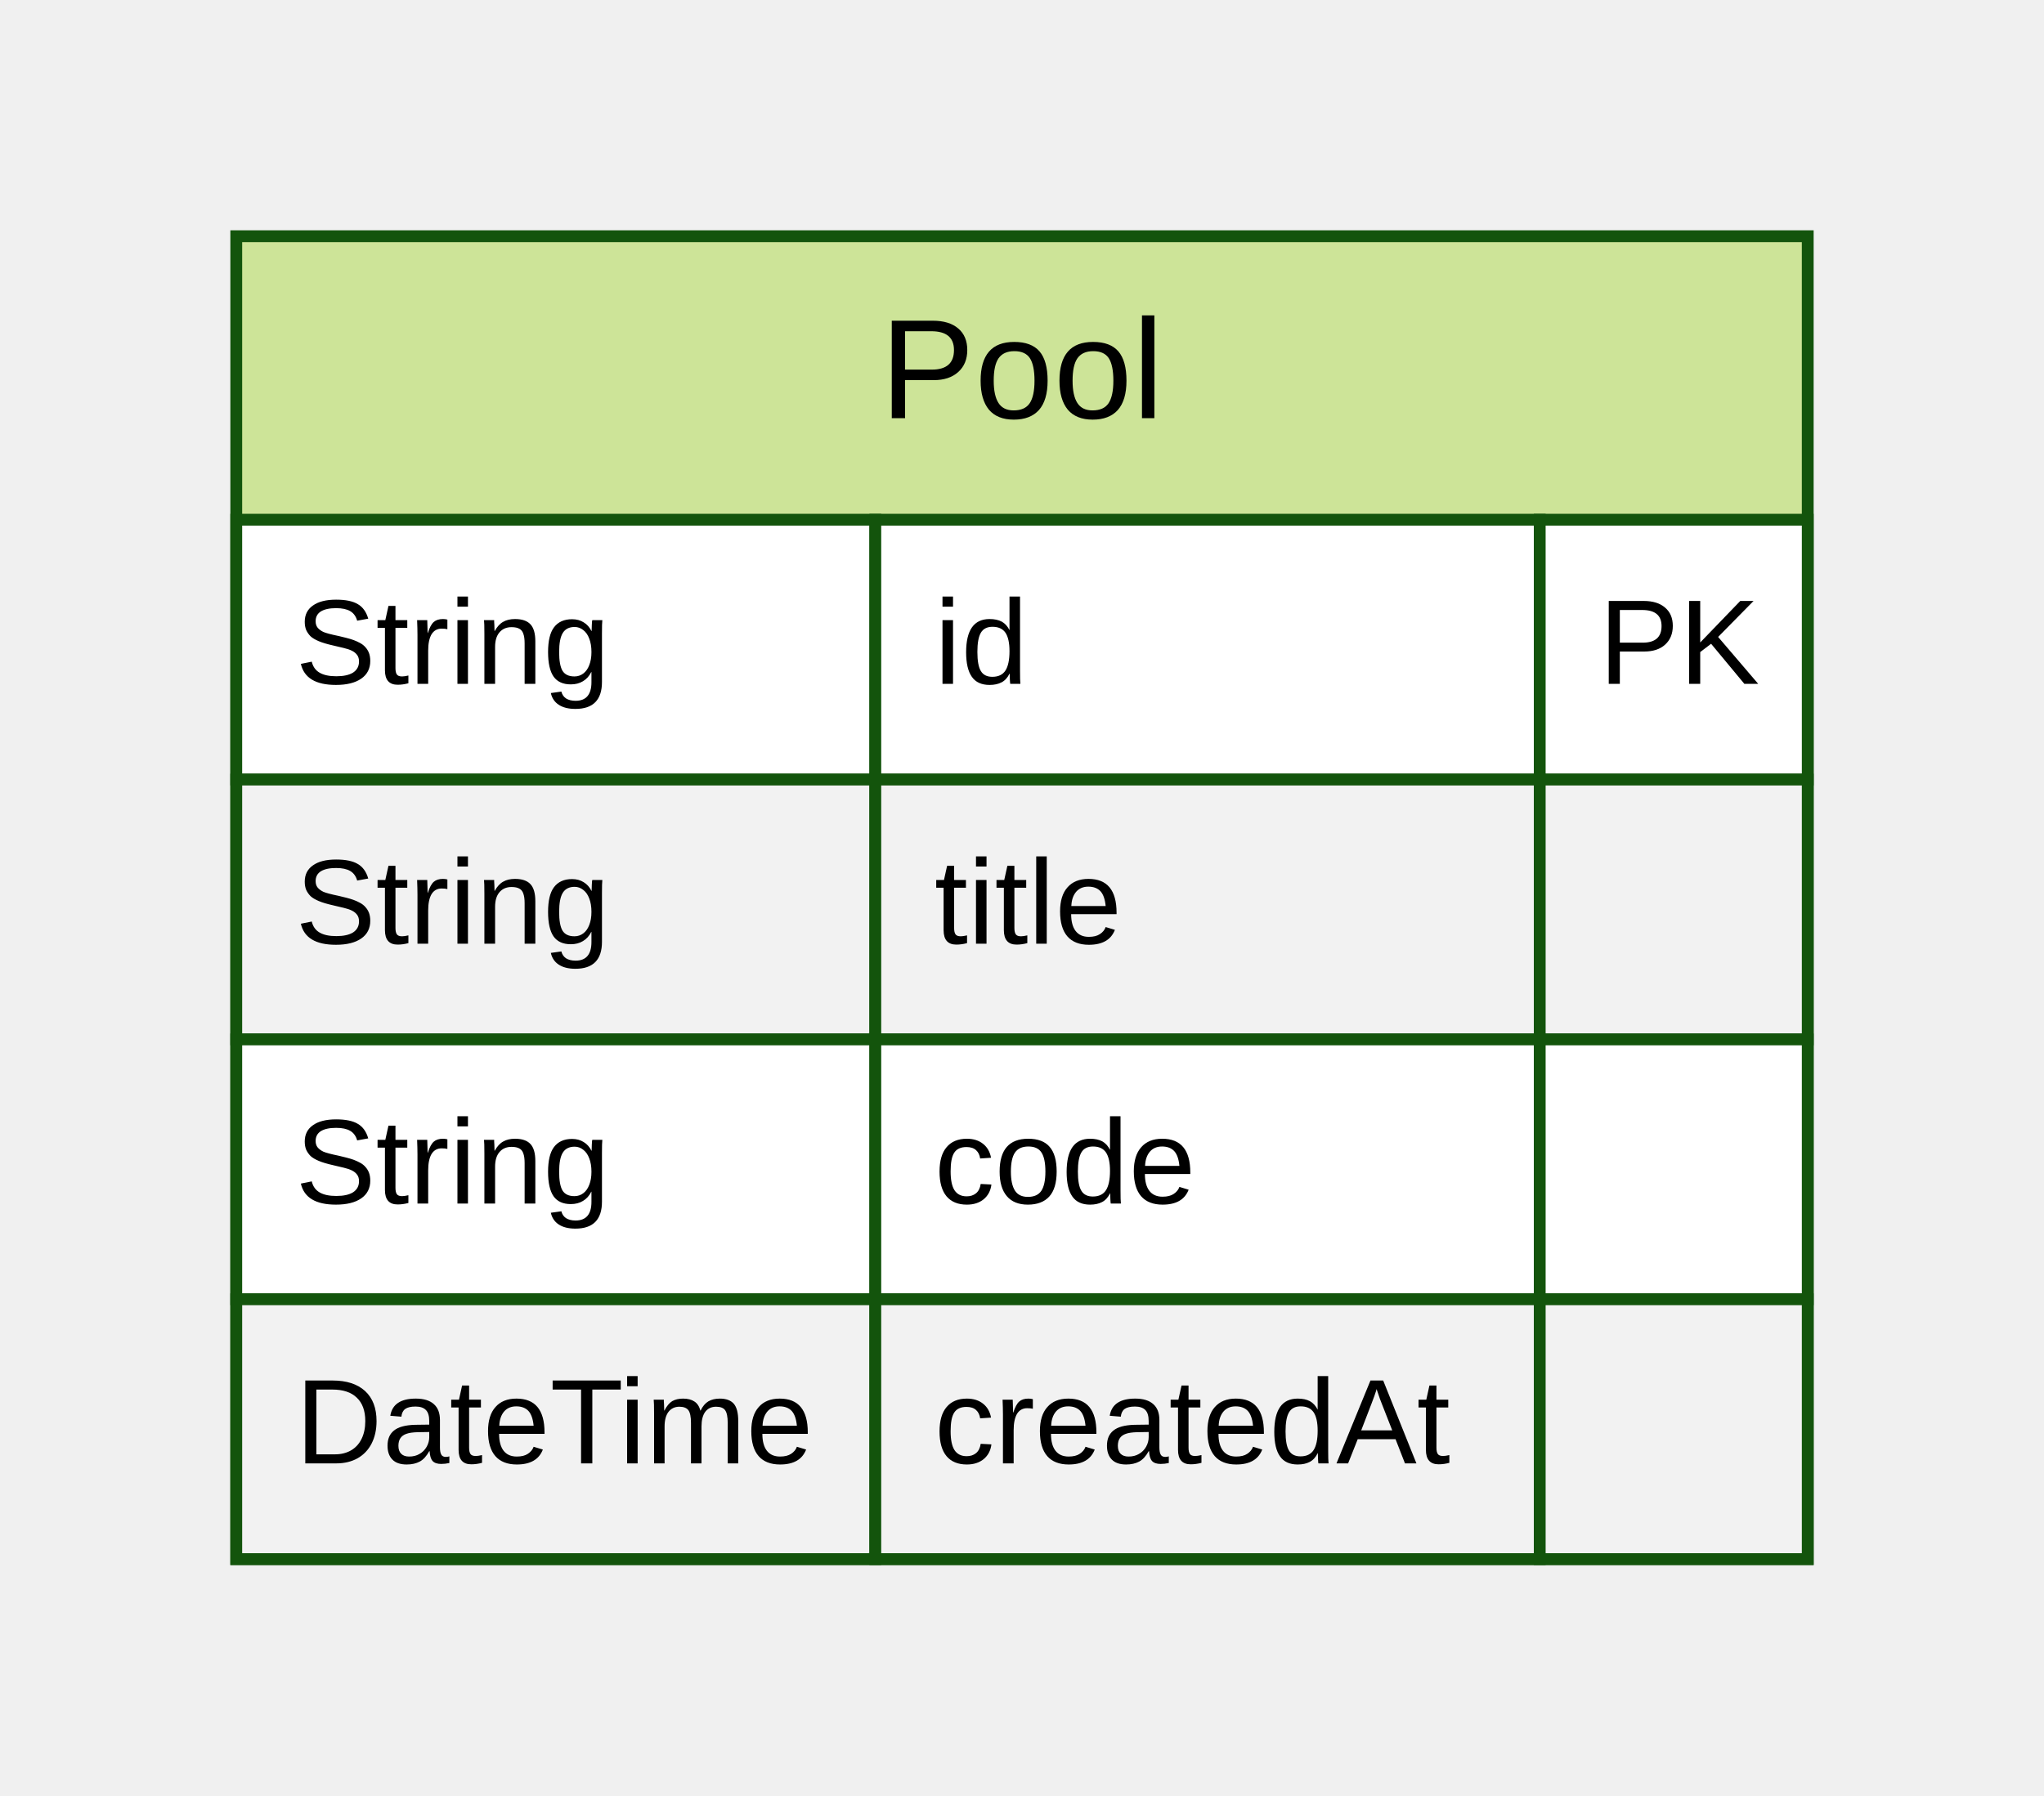
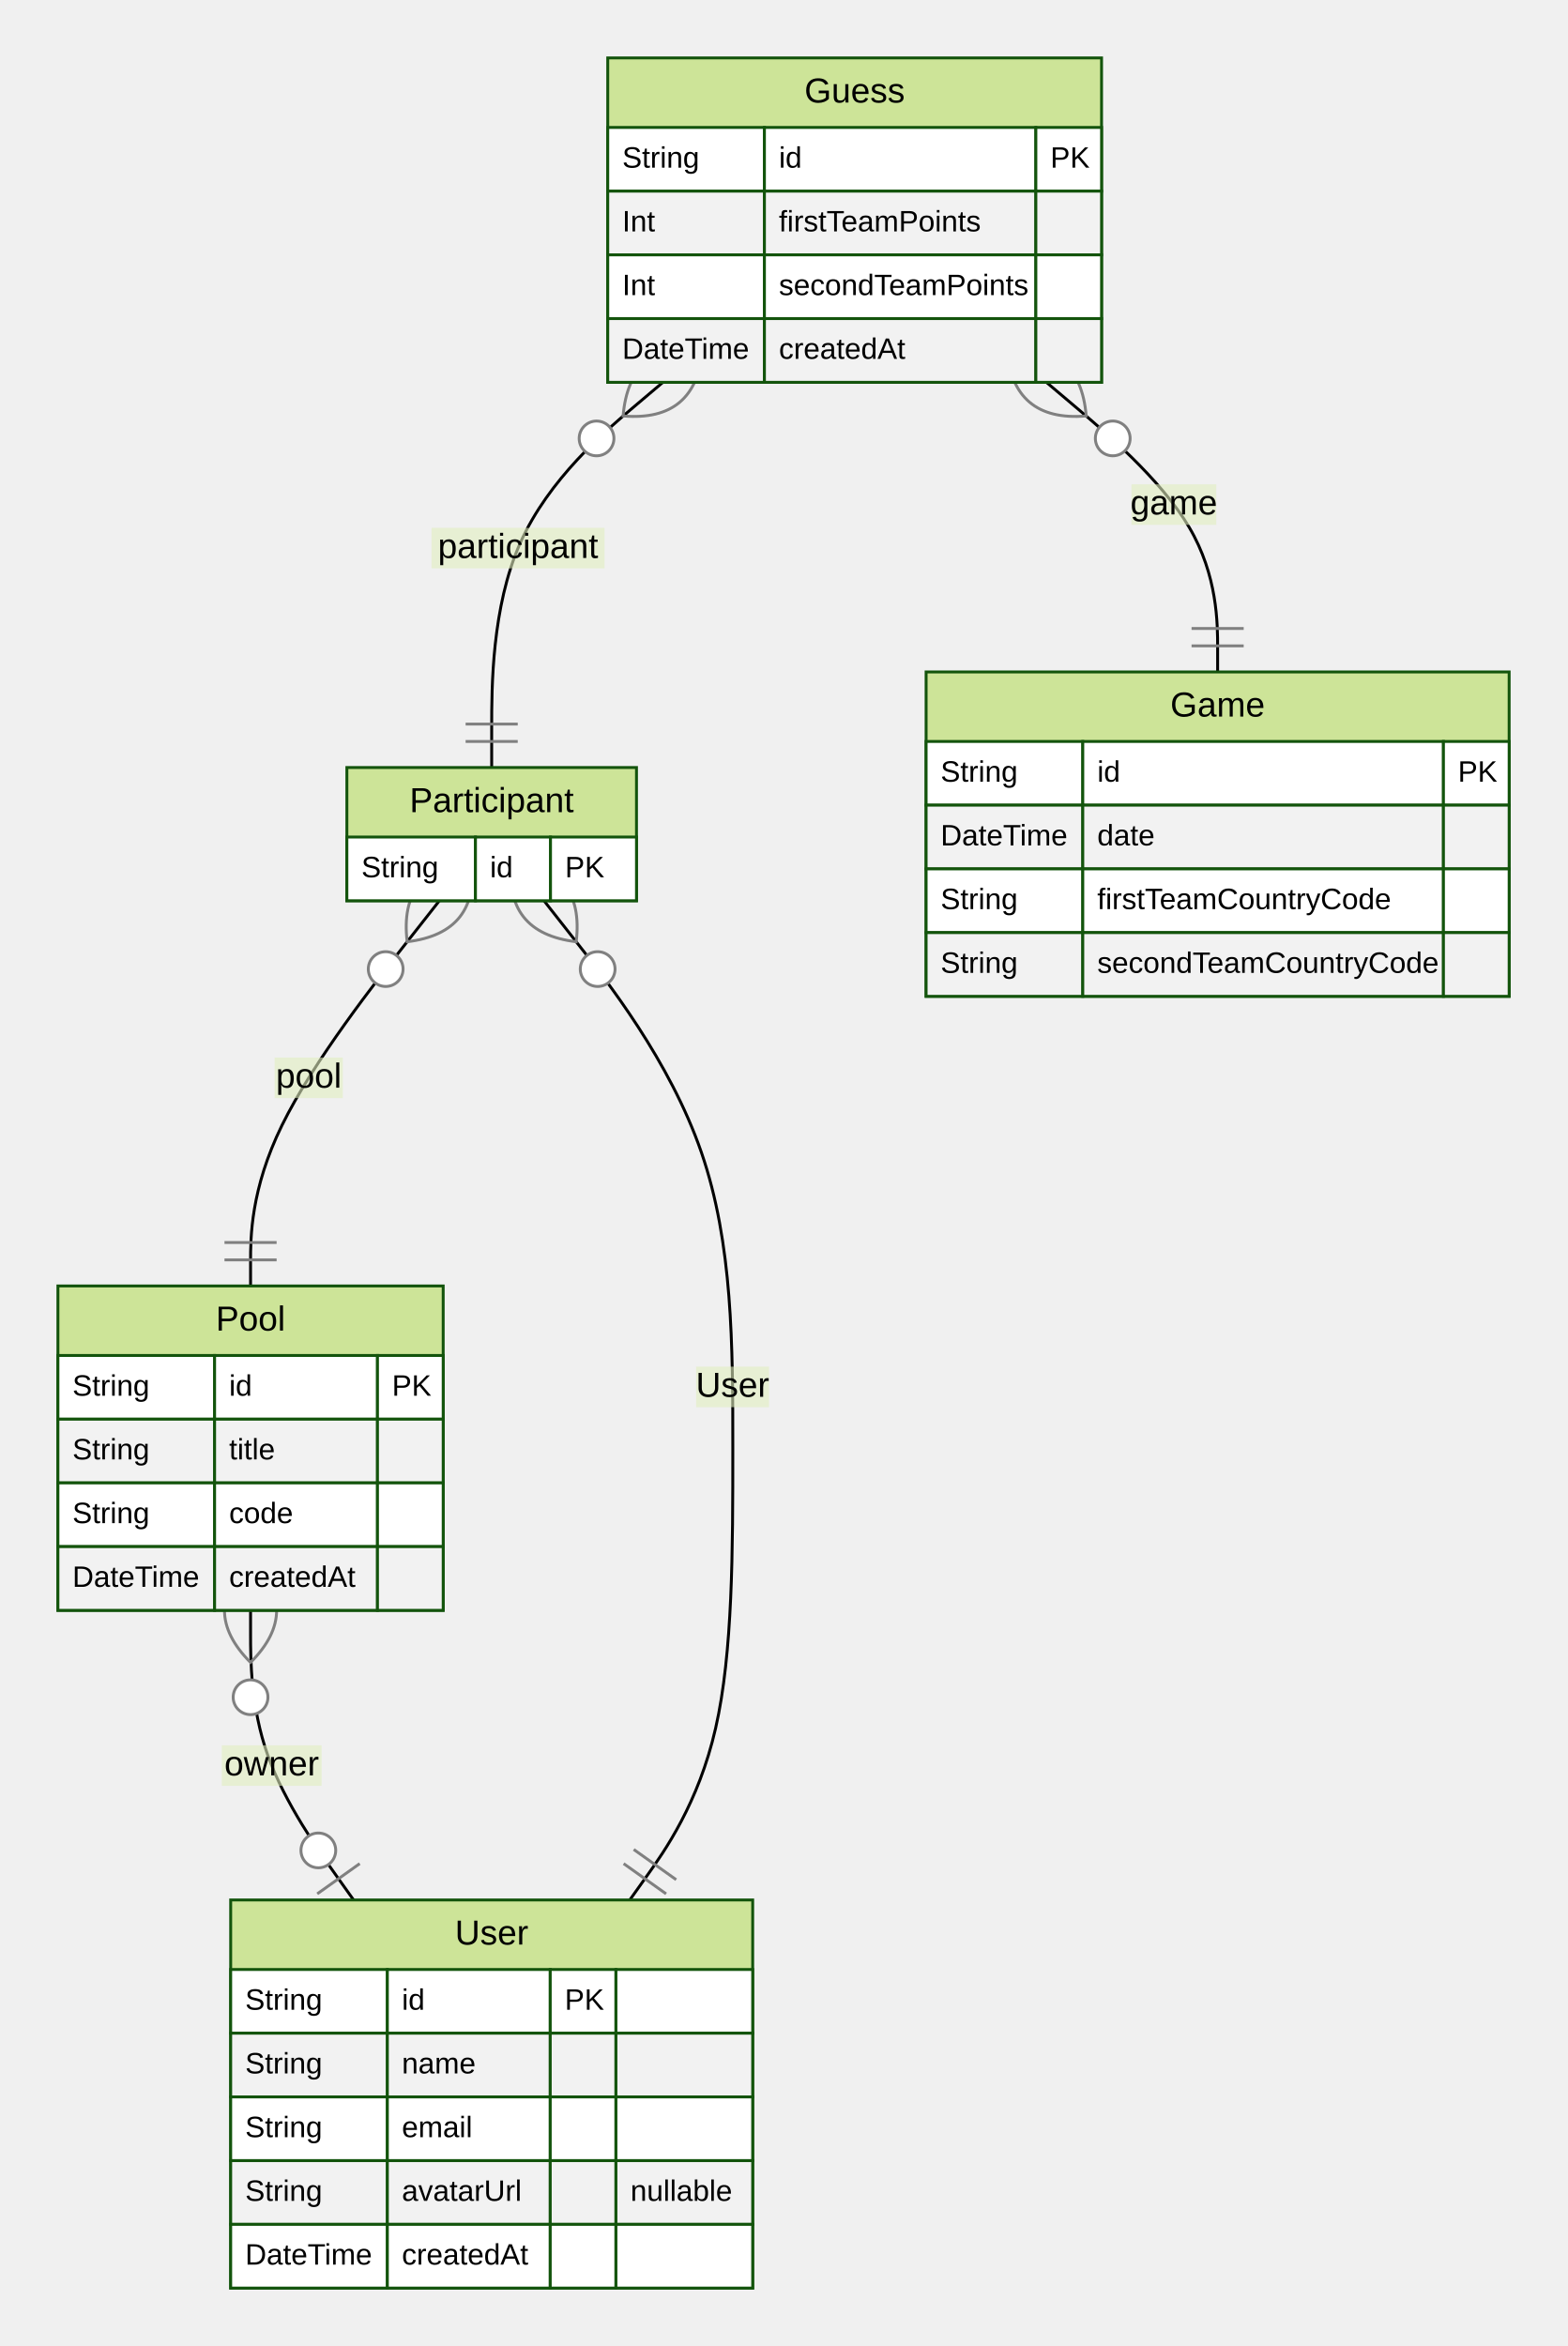
- <svg xmlns="http://www.w3.org/2000/svg" aria-labelledby="chart-title-mermaid-0 chart-desc-mermaid-0" role="img" viewBox="0 0 173.026 152" style="max-width: 173.026px; background-color: white;" width="100%" id="mermaid-0">
+ <svg xmlns="http://www.w3.org/2000/svg" aria-labelledby="chart-title-mermaid-0 chart-desc-mermaid-0" role="img" viewBox="0 0 541.082 810" style="max-width: 541.082px; background-color: white;" width="100%" id="mermaid-0">
  <style>#mermaid-0 {font-family:"trebuchet ms",verdana,arial,sans-serif;font-size:16px;fill:#000000;}#mermaid-0 .error-icon{fill:#552222;}#mermaid-0 .error-text{fill:#552222;stroke:#552222;}#mermaid-0 .edge-thickness-normal{stroke-width:2px;}#mermaid-0 .edge-thickness-thick{stroke-width:3.5px;}#mermaid-0 .edge-pattern-solid{stroke-dasharray:0;}#mermaid-0 .edge-pattern-dashed{stroke-dasharray:3;}#mermaid-0 .edge-pattern-dotted{stroke-dasharray:2;}#mermaid-0 .marker{fill:#000000;stroke:#000000;}#mermaid-0 .marker.cross{stroke:#000000;}#mermaid-0 svg{font-family:"trebuchet ms",verdana,arial,sans-serif;font-size:16px;}#mermaid-0 .entityBox{fill:#cde498;stroke:#13540c;}#mermaid-0 .attributeBoxOdd{fill:#ffffff;stroke:#13540c;}#mermaid-0 .attributeBoxEven{fill:#f2f2f2;stroke:#13540c;}#mermaid-0 .relationshipLabelBox{fill:hsl(78.158, 58.462%, 84.51%);opacity:0.7;background-color:hsl(78.158, 58.462%, 84.51%);}#mermaid-0 .relationshipLabelBox rect{opacity:0.5;}#mermaid-0 .relationshipLine{stroke:#000000;}#mermaid-0 :root{--mermaid-font-family:"trebuchet ms",verdana,arial,sans-serif;}</style>
  <g />
  <defs>
    <marker orient="auto" markerHeight="18" markerWidth="18" refY="9" refX="0" id="ONLY_ONE_START">
      <path d="M9,0 L9,18 M15,0 L15,18" fill="none" stroke="gray" />
    </marker>
  </defs>
  <defs>
    <marker orient="auto" markerHeight="18" markerWidth="18" refY="9" refX="18" id="ONLY_ONE_END">
      <path d="M3,0 L3,18 M9,0 L9,18" fill="none" stroke="gray" />
    </marker>
  </defs>
  <defs>
    <marker orient="auto" markerHeight="18" markerWidth="30" refY="9" refX="0" id="ZERO_OR_ONE_START">
      <circle r="6" cy="9" cx="21" fill="white" stroke="gray" />
      <path d="M9,0 L9,18" fill="none" stroke="gray" />
    </marker>
  </defs>
  <defs>
    <marker orient="auto" markerHeight="18" markerWidth="30" refY="9" refX="30" id="ZERO_OR_ONE_END">
      <circle r="6" cy="9" cx="9" fill="white" stroke="gray" />
      <path d="M21,0 L21,18" fill="none" stroke="gray" />
    </marker>
  </defs>
  <defs>
    <marker orient="auto" markerHeight="36" markerWidth="45" refY="18" refX="18" id="ONE_OR_MORE_START">
      <path d="M0,18 Q 18,0 36,18 Q 18,36 0,18 M42,9 L42,27" fill="none" stroke="gray" />
    </marker>
  </defs>
  <defs>
    <marker orient="auto" markerHeight="36" markerWidth="45" refY="18" refX="27" id="ONE_OR_MORE_END">
      <path d="M3,9 L3,27 M9,18 Q27,0 45,18 Q27,36 9,18" fill="none" stroke="gray" />
    </marker>
  </defs>
  <defs>
    <marker orient="auto" markerHeight="36" markerWidth="57" refY="18" refX="18" id="ZERO_OR_MORE_START">
      <circle r="6" cy="18" cx="48" fill="white" stroke="gray" />
      <path d="M0,18 Q18,0 36,18 Q18,36 0,18" fill="none" stroke="gray" />
    </marker>
  </defs>
  <defs>
    <marker orient="auto" markerHeight="36" markerWidth="57" refY="18" refX="39" id="ZERO_OR_MORE_END">
      <circle r="6" cy="18" cx="9" fill="white" stroke="gray" />
      <path d="M21,18 Q39,0 57,18 Q39,36 21,18" fill="none" stroke="gray" />
    </marker>
  </defs>
-   <g transform="translate(20,20 )" id="Pool">
+   <path marker-start="url(#ZERO_OR_MORE_START)" marker-end="url(#ZERO_OR_ONE_END)" fill="none" stroke="gray" d="M86.513,556L86.513,564.333C86.513,572.667,86.513,589.333,92.443,606C98.373,622.667,110.233,639.333,116.163,647.667L122.093,656" class="er relationshipLine" />
+   <path marker-start="url(#ZERO_OR_MORE_START)" marker-end="url(#ONLY_ONE_END)" fill="none" stroke="gray" d="M187.835,311L198.7,324.833C209.565,338.667,231.296,366.333,242.161,397.833C253.026,429.333,253.026,464.667,253.026,500C253.026,535.333,253.026,570.667,247.096,596.667C241.167,622.667,229.307,639.333,223.377,647.667L217.447,656" class="er relationshipLine" />
+   <path marker-start="url(#ZERO_OR_MORE_START)" marker-end="url(#ONLY_ONE_END)" fill="none" stroke="gray" d="M151.705,311L140.839,324.833C129.974,338.667,108.244,366.333,97.378,388.5C86.513,410.667,86.513,427.333,86.513,435.667L86.513,444" class="er relationshipLine" />
+   <path marker-start="url(#ZERO_OR_MORE_START)" marker-end="url(#ONLY_ONE_END)" fill="none" stroke="gray" d="M228.887,132L219.034,140.333C209.181,148.667,189.476,165.333,179.623,187.5C169.77,209.667,169.77,237.333,169.77,251.167L169.77,265" class="er relationshipLine" />
+   <path marker-start="url(#ZERO_OR_MORE_START)" marker-end="url(#ONLY_ONE_END)" fill="none" stroke="gray" d="M361.309,132L371.162,140.333C381.015,148.667,400.72,165.333,410.573,182C420.426,198.667,420.426,215.333,420.426,223.667L420.426,232" class="er relationshipLine" />
+   <g transform="translate(20,444 )" id="Pool">
    <rect height="112" width="133.026" y="0" x="0" stroke="gray" fill-opacity="100%" fill="honeydew" class="er entityBox" />
    <text transform="translate(66.51321,12)" style="font-family: &quot;trebuchet ms&quot;, verdana, arial, sans-serif;; font-size: 12px" text-anchor="middle" dominant-baseline="middle" y="0" x="0" id="entity-Pool" class="er entityLabel">Pool</text>
    <rect height="22" width="54.096" y="24" x="0" stroke="gray" fill-opacity="100%" fill="honeydew" class="er attributeBoxOdd" />
    <text transform="translate(5,35)" style="font-family: &quot;trebuchet ms&quot;, verdana, arial, sans-serif;; font-size: 10.2px" text-anchor="left" dominant-baseline="middle" y="0" x="0" id="entity-Pool-attr-1-type" class="er entityLabel">String</text>
    <rect height="22" width="56.243" y="24" x="54.096" stroke="gray" fill-opacity="100%" fill="honeydew" class="er attributeBoxOdd" />
    <text transform="translate(59.09555,35)" style="font-family: &quot;trebuchet ms&quot;, verdana, arial, sans-serif;; font-size: 10.2px" text-anchor="left" dominant-baseline="middle" y="0" x="0" id="entity-Pool-attr-1-name" class="er entityLabel">id</text>
    <rect height="22" width="22.688" y="24" x="110.339" stroke="gray" fill-opacity="100%" fill="honeydew" class="er attributeBoxOdd" />
    <text transform="translate(115.3387,35)" style="font-family: &quot;trebuchet ms&quot;, verdana, arial, sans-serif;; font-size: 10.2px" text-anchor="left" dominant-baseline="middle" y="0" x="0" id="entity-Pool-attr-1-key" class="er entityLabel">PK</text>
    <rect height="22" width="54.096" y="46" x="0" stroke="gray" fill-opacity="100%" fill="honeydew" class="er attributeBoxEven" />
    <text transform="translate(5,57)" style="font-family: &quot;trebuchet ms&quot;, verdana, arial, sans-serif;; font-size: 10.2px" text-anchor="left" dominant-baseline="middle" y="0" x="0" id="entity-Pool-attr-2-type" class="er entityLabel">String</text>
    <rect height="22" width="56.243" y="46" x="54.096" stroke="gray" fill-opacity="100%" fill="honeydew" class="er attributeBoxEven" />
    <text transform="translate(59.09555,57)" style="font-family: &quot;trebuchet ms&quot;, verdana, arial, sans-serif;; font-size: 10.2px" text-anchor="left" dominant-baseline="middle" y="0" x="0" id="entity-Pool-attr-2-name" class="er entityLabel">title</text>
    <rect height="22" width="22.688" y="46" x="110.339" stroke="gray" fill-opacity="100%" fill="honeydew" class="er attributeBoxEven" />
    <text transform="translate(115.3387,57)" style="font-family: &quot;trebuchet ms&quot;, verdana, arial, sans-serif;; font-size: 10.2px" text-anchor="left" dominant-baseline="middle" y="0" x="0" id="entity-Pool-attr-2-key" class="er entityLabel" />
    <rect height="22" width="54.096" y="68" x="0" stroke="gray" fill-opacity="100%" fill="honeydew" class="er attributeBoxOdd" />
    <text transform="translate(5,79)" style="font-family: &quot;trebuchet ms&quot;, verdana, arial, sans-serif;; font-size: 10.2px" text-anchor="left" dominant-baseline="middle" y="0" x="0" id="entity-Pool-attr-3-type" class="er entityLabel">String</text>
    <rect height="22" width="56.243" y="68" x="54.096" stroke="gray" fill-opacity="100%" fill="honeydew" class="er attributeBoxOdd" />
    <text transform="translate(59.09555,79)" style="font-family: &quot;trebuchet ms&quot;, verdana, arial, sans-serif;; font-size: 10.2px" text-anchor="left" dominant-baseline="middle" y="0" x="0" id="entity-Pool-attr-3-name" class="er entityLabel">code</text>
    <rect height="22" width="22.688" y="68" x="110.339" stroke="gray" fill-opacity="100%" fill="honeydew" class="er attributeBoxOdd" />
    <text transform="translate(115.3387,79)" style="font-family: &quot;trebuchet ms&quot;, verdana, arial, sans-serif;; font-size: 10.2px" text-anchor="left" dominant-baseline="middle" y="0" x="0" id="entity-Pool-attr-3-key" class="er entityLabel" />
    <rect height="22" width="54.096" y="90" x="0" stroke="gray" fill-opacity="100%" fill="honeydew" class="er attributeBoxEven" />
    <text transform="translate(5,101)" style="font-family: &quot;trebuchet ms&quot;, verdana, arial, sans-serif;; font-size: 10.2px" text-anchor="left" dominant-baseline="middle" y="0" x="0" id="entity-Pool-attr-4-type" class="er entityLabel">DateTime</text>
    <rect height="22" width="56.243" y="90" x="54.096" stroke="gray" fill-opacity="100%" fill="honeydew" class="er attributeBoxEven" />
    <text transform="translate(59.09555,101)" style="font-family: &quot;trebuchet ms&quot;, verdana, arial, sans-serif;; font-size: 10.2px" text-anchor="left" dominant-baseline="middle" y="0" x="0" id="entity-Pool-attr-4-name" class="er entityLabel">createdAt</text>
    <rect height="22" width="22.688" y="90" x="110.339" stroke="gray" fill-opacity="100%" fill="honeydew" class="er attributeBoxEven" />
    <text transform="translate(115.3387,101)" style="font-family: &quot;trebuchet ms&quot;, verdana, arial, sans-serif;; font-size: 10.2px" text-anchor="left" dominant-baseline="middle" y="0" x="0" id="entity-Pool-attr-4-key" class="er entityLabel" />
  </g>
+   <g transform="translate(79.65034,656 )" id="User">
+     <rect height="134" width="180.239" y="0" x="0" stroke="gray" fill-opacity="100%" fill="honeydew" class="er entityBox" />
+     <text transform="translate(90.11948,12)" style="font-family: &quot;trebuchet ms&quot;, verdana, arial, sans-serif;; font-size: 12px" text-anchor="middle" dominant-baseline="middle" y="0" x="0" id="entity-User" class="er entityLabel">User</text>
+     <rect height="22" width="54.096" y="24" x="0" stroke="gray" fill-opacity="100%" fill="honeydew" class="er attributeBoxOdd" />
+     <text transform="translate(5,35)" style="font-family: &quot;trebuchet ms&quot;, verdana, arial, sans-serif;; font-size: 10.2px" text-anchor="left" dominant-baseline="middle" y="0" x="0" id="entity-User-attr-1-type" class="er entityLabel">String</text>
+     <rect height="22" width="56.243" y="24" x="54.096" stroke="gray" fill-opacity="100%" fill="honeydew" class="er attributeBoxOdd" />
+     <text transform="translate(59.09555,35)" style="font-family: &quot;trebuchet ms&quot;, verdana, arial, sans-serif;; font-size: 10.2px" text-anchor="left" dominant-baseline="middle" y="0" x="0" id="entity-User-attr-1-name" class="er entityLabel">id</text>
+     <rect height="22" width="22.688" y="24" x="110.339" stroke="gray" fill-opacity="100%" fill="honeydew" class="er attributeBoxOdd" />
+     <text transform="translate(115.3387,35)" style="font-family: &quot;trebuchet ms&quot;, verdana, arial, sans-serif;; font-size: 10.2px" text-anchor="left" dominant-baseline="middle" y="0" x="0" id="entity-User-attr-1-key" class="er entityLabel">PK</text>
+     <rect height="22" width="47.213" y="24" x="133.026" stroke="gray" fill-opacity="100%" fill="honeydew" class="er attributeBoxOdd" />
+     <text transform="translate(138.0264,35)" style="font-family: &quot;trebuchet ms&quot;, verdana, arial, sans-serif;; font-size: 10.2px" text-anchor="left" dominant-baseline="middle" y="0" x="0" id="entity-User-attr-1-comment" class="er entityLabel" />
+     <rect height="22" width="54.096" y="46" x="0" stroke="gray" fill-opacity="100%" fill="honeydew" class="er attributeBoxEven" />
+     <text transform="translate(5,57)" style="font-family: &quot;trebuchet ms&quot;, verdana, arial, sans-serif;; font-size: 10.2px" text-anchor="left" dominant-baseline="middle" y="0" x="0" id="entity-User-attr-2-type" class="er entityLabel">String</text>
+     <rect height="22" width="56.243" y="46" x="54.096" stroke="gray" fill-opacity="100%" fill="honeydew" class="er attributeBoxEven" />
+     <text transform="translate(59.09555,57)" style="font-family: &quot;trebuchet ms&quot;, verdana, arial, sans-serif;; font-size: 10.2px" text-anchor="left" dominant-baseline="middle" y="0" x="0" id="entity-User-attr-2-name" class="er entityLabel">name</text>
+     <rect height="22" width="22.688" y="46" x="110.339" stroke="gray" fill-opacity="100%" fill="honeydew" class="er attributeBoxEven" />
+     <text transform="translate(115.3387,57)" style="font-family: &quot;trebuchet ms&quot;, verdana, arial, sans-serif;; font-size: 10.2px" text-anchor="left" dominant-baseline="middle" y="0" x="0" id="entity-User-attr-2-key" class="er entityLabel" />
+     <rect height="22" width="47.213" y="46" x="133.026" stroke="gray" fill-opacity="100%" fill="honeydew" class="er attributeBoxEven" />
+     <text transform="translate(138.0264,57)" style="font-family: &quot;trebuchet ms&quot;, verdana, arial, sans-serif;; font-size: 10.2px" text-anchor="left" dominant-baseline="middle" y="0" x="0" id="entity-User-attr-2-comment" class="er entityLabel" />
+     <rect height="22" width="54.096" y="68" x="0" stroke="gray" fill-opacity="100%" fill="honeydew" class="er attributeBoxOdd" />
+     <text transform="translate(5,79)" style="font-family: &quot;trebuchet ms&quot;, verdana, arial, sans-serif;; font-size: 10.2px" text-anchor="left" dominant-baseline="middle" y="0" x="0" id="entity-User-attr-3-type" class="er entityLabel">String</text>
+     <rect height="22" width="56.243" y="68" x="54.096" stroke="gray" fill-opacity="100%" fill="honeydew" class="er attributeBoxOdd" />
+     <text transform="translate(59.09555,79)" style="font-family: &quot;trebuchet ms&quot;, verdana, arial, sans-serif;; font-size: 10.2px" text-anchor="left" dominant-baseline="middle" y="0" x="0" id="entity-User-attr-3-name" class="er entityLabel">email</text>
+     <rect height="22" width="22.688" y="68" x="110.339" stroke="gray" fill-opacity="100%" fill="honeydew" class="er attributeBoxOdd" />
+     <text transform="translate(115.3387,79)" style="font-family: &quot;trebuchet ms&quot;, verdana, arial, sans-serif;; font-size: 10.2px" text-anchor="left" dominant-baseline="middle" y="0" x="0" id="entity-User-attr-3-key" class="er entityLabel" />
+     <rect height="22" width="47.213" y="68" x="133.026" stroke="gray" fill-opacity="100%" fill="honeydew" class="er attributeBoxOdd" />
+     <text transform="translate(138.0264,79)" style="font-family: &quot;trebuchet ms&quot;, verdana, arial, sans-serif;; font-size: 10.2px" text-anchor="left" dominant-baseline="middle" y="0" x="0" id="entity-User-attr-3-comment" class="er entityLabel" />
+     <rect height="22" width="54.096" y="90" x="0" stroke="gray" fill-opacity="100%" fill="honeydew" class="er attributeBoxEven" />
+     <text transform="translate(5,101)" style="font-family: &quot;trebuchet ms&quot;, verdana, arial, sans-serif;; font-size: 10.2px" text-anchor="left" dominant-baseline="middle" y="0" x="0" id="entity-User-attr-4-type" class="er entityLabel">String</text>
+     <rect height="22" width="56.243" y="90" x="54.096" stroke="gray" fill-opacity="100%" fill="honeydew" class="er attributeBoxEven" />
+     <text transform="translate(59.09555,101)" style="font-family: &quot;trebuchet ms&quot;, verdana, arial, sans-serif;; font-size: 10.2px" text-anchor="left" dominant-baseline="middle" y="0" x="0" id="entity-User-attr-4-name" class="er entityLabel">avatarUrl</text>
+     <rect height="22" width="22.688" y="90" x="110.339" stroke="gray" fill-opacity="100%" fill="honeydew" class="er attributeBoxEven" />
+     <text transform="translate(115.3387,101)" style="font-family: &quot;trebuchet ms&quot;, verdana, arial, sans-serif;; font-size: 10.2px" text-anchor="left" dominant-baseline="middle" y="0" x="0" id="entity-User-attr-4-key" class="er entityLabel" />
+     <rect height="22" width="47.213" y="90" x="133.026" stroke="gray" fill-opacity="100%" fill="honeydew" class="er attributeBoxEven" />
+     <text transform="translate(138.0264,101)" style="font-family: &quot;trebuchet ms&quot;, verdana, arial, sans-serif;; font-size: 10.2px" text-anchor="left" dominant-baseline="middle" y="0" x="0" id="entity-User-attr-4-comment" class="er entityLabel">nullable</text>
+     <rect height="22" width="54.096" y="112" x="0" stroke="gray" fill-opacity="100%" fill="honeydew" class="er attributeBoxOdd" />
+     <text transform="translate(5,123)" style="font-family: &quot;trebuchet ms&quot;, verdana, arial, sans-serif;; font-size: 10.2px" text-anchor="left" dominant-baseline="middle" y="0" x="0" id="entity-User-attr-5-type" class="er entityLabel">DateTime</text>
+     <rect height="22" width="56.243" y="112" x="54.096" stroke="gray" fill-opacity="100%" fill="honeydew" class="er attributeBoxOdd" />
+     <text transform="translate(59.09555,123)" style="font-family: &quot;trebuchet ms&quot;, verdana, arial, sans-serif;; font-size: 10.2px" text-anchor="left" dominant-baseline="middle" y="0" x="0" id="entity-User-attr-5-name" class="er entityLabel">createdAt</text>
+     <rect height="22" width="22.688" y="112" x="110.339" stroke="gray" fill-opacity="100%" fill="honeydew" class="er attributeBoxOdd" />
+     <text transform="translate(115.3387,123)" style="font-family: &quot;trebuchet ms&quot;, verdana, arial, sans-serif;; font-size: 10.2px" text-anchor="left" dominant-baseline="middle" y="0" x="0" id="entity-User-attr-5-key" class="er entityLabel" />
+     <rect height="22" width="47.213" y="112" x="133.026" stroke="gray" fill-opacity="100%" fill="honeydew" class="er attributeBoxOdd" />
+     <text transform="translate(138.0264,123)" style="font-family: &quot;trebuchet ms&quot;, verdana, arial, sans-serif;; font-size: 10.2px" text-anchor="left" dominant-baseline="middle" y="0" x="0" id="entity-User-attr-5-comment" class="er entityLabel" />
+   </g>
+   <g transform="translate(119.7698,265 )" id="Participant">
+     <rect height="46" width="100" y="0" x="0" stroke="gray" fill-opacity="100%" fill="honeydew" class="er entityBox" />
+     <text transform="translate(50,12)" style="font-family: &quot;trebuchet ms&quot;, verdana, arial, sans-serif;; font-size: 12px" text-anchor="middle" dominant-baseline="middle" y="0" x="0" id="entity-Participant" class="er entityLabel">Participant</text>
+     <rect height="22" width="44.399" y="24" x="0" stroke="gray" fill-opacity="100%" fill="honeydew" class="er attributeBoxOdd" />
+     <text transform="translate(5,35)" style="font-family: &quot;trebuchet ms&quot;, verdana, arial, sans-serif;; font-size: 10.2px" text-anchor="left" dominant-baseline="middle" y="0" x="0" id="entity-Participant-attr-1-type" class="er entityLabel">String</text>
+     <rect height="22" width="25.911" y="24" x="44.399" stroke="gray" fill-opacity="100%" fill="honeydew" class="er attributeBoxOdd" />
+     <text transform="translate(49.39862,35)" style="font-family: &quot;trebuchet ms&quot;, verdana, arial, sans-serif;; font-size: 10.2px" text-anchor="left" dominant-baseline="middle" y="0" x="0" id="entity-Participant-attr-1-name" class="er entityLabel">id</text>
+     <rect height="22" width="29.69" y="24" x="70.31" stroke="gray" fill-opacity="100%" fill="honeydew" class="er attributeBoxOdd" />
+     <text transform="translate(75.30976,35)" style="font-family: &quot;trebuchet ms&quot;, verdana, arial, sans-serif;; font-size: 10.2px" text-anchor="left" dominant-baseline="middle" y="0" x="0" id="entity-Participant-attr-1-key" class="er entityLabel">PK</text>
+   </g>
+   <g transform="translate(319.7698,232 )" id="Game">
+     <rect height="112" width="201.312" y="0" x="0" stroke="gray" fill-opacity="100%" fill="honeydew" class="er entityBox" />
+     <text transform="translate(100.6562,12)" style="font-family: &quot;trebuchet ms&quot;, verdana, arial, sans-serif;; font-size: 12px" text-anchor="middle" dominant-baseline="middle" y="0" x="0" id="entity-Game" class="er entityLabel">Game</text>
+     <rect height="22" width="54.096" y="24" x="0" stroke="gray" fill-opacity="100%" fill="honeydew" class="er attributeBoxOdd" />
+     <text transform="translate(5,35)" style="font-family: &quot;trebuchet ms&quot;, verdana, arial, sans-serif;; font-size: 10.2px" text-anchor="left" dominant-baseline="middle" y="0" x="0" id="entity-Game-attr-1-type" class="er entityLabel">String</text>
+     <rect height="22" width="124.529" y="24" x="54.096" stroke="gray" fill-opacity="100%" fill="honeydew" class="er attributeBoxOdd" />
+     <text transform="translate(59.09555,35)" style="font-family: &quot;trebuchet ms&quot;, verdana, arial, sans-serif;; font-size: 10.2px" text-anchor="left" dominant-baseline="middle" y="0" x="0" id="entity-Game-attr-1-name" class="er entityLabel">id</text>
+     <rect height="22" width="22.688" y="24" x="178.625" stroke="gray" fill-opacity="100%" fill="honeydew" class="er attributeBoxOdd" />
+     <text transform="translate(183.6248,35)" style="font-family: &quot;trebuchet ms&quot;, verdana, arial, sans-serif;; font-size: 10.2px" text-anchor="left" dominant-baseline="middle" y="0" x="0" id="entity-Game-attr-1-key" class="er entityLabel">PK</text>
+     <rect height="22" width="54.096" y="46" x="0" stroke="gray" fill-opacity="100%" fill="honeydew" class="er attributeBoxEven" />
+     <text transform="translate(5,57)" style="font-family: &quot;trebuchet ms&quot;, verdana, arial, sans-serif;; font-size: 10.2px" text-anchor="left" dominant-baseline="middle" y="0" x="0" id="entity-Game-attr-2-type" class="er entityLabel">DateTime</text>
+     <rect height="22" width="124.529" y="46" x="54.096" stroke="gray" fill-opacity="100%" fill="honeydew" class="er attributeBoxEven" />
+     <text transform="translate(59.09555,57)" style="font-family: &quot;trebuchet ms&quot;, verdana, arial, sans-serif;; font-size: 10.2px" text-anchor="left" dominant-baseline="middle" y="0" x="0" id="entity-Game-attr-2-name" class="er entityLabel">date</text>
+     <rect height="22" width="22.688" y="46" x="178.625" stroke="gray" fill-opacity="100%" fill="honeydew" class="er attributeBoxEven" />
+     <text transform="translate(183.6248,57)" style="font-family: &quot;trebuchet ms&quot;, verdana, arial, sans-serif;; font-size: 10.2px" text-anchor="left" dominant-baseline="middle" y="0" x="0" id="entity-Game-attr-2-key" class="er entityLabel" />
+     <rect height="22" width="54.096" y="68" x="0" stroke="gray" fill-opacity="100%" fill="honeydew" class="er attributeBoxOdd" />
+     <text transform="translate(5,79)" style="font-family: &quot;trebuchet ms&quot;, verdana, arial, sans-serif;; font-size: 10.2px" text-anchor="left" dominant-baseline="middle" y="0" x="0" id="entity-Game-attr-3-type" class="er entityLabel">String</text>
+     <rect height="22" width="124.529" y="68" x="54.096" stroke="gray" fill-opacity="100%" fill="honeydew" class="er attributeBoxOdd" />
+     <text transform="translate(59.09555,79)" style="font-family: &quot;trebuchet ms&quot;, verdana, arial, sans-serif;; font-size: 10.2px" text-anchor="left" dominant-baseline="middle" y="0" x="0" id="entity-Game-attr-3-name" class="er entityLabel">firstTeamCountryCode</text>
+     <rect height="22" width="22.688" y="68" x="178.625" stroke="gray" fill-opacity="100%" fill="honeydew" class="er attributeBoxOdd" />
+     <text transform="translate(183.6248,79)" style="font-family: &quot;trebuchet ms&quot;, verdana, arial, sans-serif;; font-size: 10.2px" text-anchor="left" dominant-baseline="middle" y="0" x="0" id="entity-Game-attr-3-key" class="er entityLabel" />
+     <rect height="22" width="54.096" y="90" x="0" stroke="gray" fill-opacity="100%" fill="honeydew" class="er attributeBoxEven" />
+     <text transform="translate(5,101)" style="font-family: &quot;trebuchet ms&quot;, verdana, arial, sans-serif;; font-size: 10.2px" text-anchor="left" dominant-baseline="middle" y="0" x="0" id="entity-Game-attr-4-type" class="er entityLabel">String</text>
+     <rect height="22" width="124.529" y="90" x="54.096" stroke="gray" fill-opacity="100%" fill="honeydew" class="er attributeBoxEven" />
+     <text transform="translate(59.09555,101)" style="font-family: &quot;trebuchet ms&quot;, verdana, arial, sans-serif;; font-size: 10.2px" text-anchor="left" dominant-baseline="middle" y="0" x="0" id="entity-Game-attr-4-name" class="er entityLabel">secondTeamCountryCode</text>
+     <rect height="22" width="22.688" y="90" x="178.625" stroke="gray" fill-opacity="100%" fill="honeydew" class="er attributeBoxEven" />
+     <text transform="translate(183.6248,101)" style="font-family: &quot;trebuchet ms&quot;, verdana, arial, sans-serif;; font-size: 10.2px" text-anchor="left" dominant-baseline="middle" y="0" x="0" id="entity-Game-attr-4-key" class="er entityLabel" />
+   </g>
+   <g transform="translate(209.8457,20 )" id="Guess">
+     <rect height="112" width="170.504" y="0" x="0" stroke="gray" fill-opacity="100%" fill="honeydew" class="er entityBox" />
+     <text transform="translate(85.2522,12)" style="font-family: &quot;trebuchet ms&quot;, verdana, arial, sans-serif;; font-size: 12px" text-anchor="middle" dominant-baseline="middle" y="0" x="0" id="entity-Guess" class="er entityLabel">Guess</text>
+     <rect height="22" width="54.096" y="24" x="0" stroke="gray" fill-opacity="100%" fill="honeydew" class="er attributeBoxOdd" />
+     <text transform="translate(5,35)" style="font-family: &quot;trebuchet ms&quot;, verdana, arial, sans-serif;; font-size: 10.2px" text-anchor="left" dominant-baseline="middle" y="0" x="0" id="entity-Guess-attr-1-type" class="er entityLabel">String</text>
+     <rect height="22" width="93.721" y="24" x="54.096" stroke="gray" fill-opacity="100%" fill="honeydew" class="er attributeBoxOdd" />
+     <text transform="translate(59.09555,35)" style="font-family: &quot;trebuchet ms&quot;, verdana, arial, sans-serif;; font-size: 10.2px" text-anchor="left" dominant-baseline="middle" y="0" x="0" id="entity-Guess-attr-1-name" class="er entityLabel">id</text>
+     <rect height="22" width="22.688" y="24" x="147.817" stroke="gray" fill-opacity="100%" fill="honeydew" class="er attributeBoxOdd" />
+     <text transform="translate(152.8167,35)" style="font-family: &quot;trebuchet ms&quot;, verdana, arial, sans-serif;; font-size: 10.2px" text-anchor="left" dominant-baseline="middle" y="0" x="0" id="entity-Guess-attr-1-key" class="er entityLabel">PK</text>
+     <rect height="22" width="54.096" y="46" x="0" stroke="gray" fill-opacity="100%" fill="honeydew" class="er attributeBoxEven" />
+     <text transform="translate(5,57)" style="font-family: &quot;trebuchet ms&quot;, verdana, arial, sans-serif;; font-size: 10.2px" text-anchor="left" dominant-baseline="middle" y="0" x="0" id="entity-Guess-attr-2-type" class="er entityLabel">Int</text>
+     <rect height="22" width="93.721" y="46" x="54.096" stroke="gray" fill-opacity="100%" fill="honeydew" class="er attributeBoxEven" />
+     <text transform="translate(59.09555,57)" style="font-family: &quot;trebuchet ms&quot;, verdana, arial, sans-serif;; font-size: 10.2px" text-anchor="left" dominant-baseline="middle" y="0" x="0" id="entity-Guess-attr-2-name" class="er entityLabel">firstTeamPoints</text>
+     <rect height="22" width="22.688" y="46" x="147.817" stroke="gray" fill-opacity="100%" fill="honeydew" class="er attributeBoxEven" />
+     <text transform="translate(152.8167,57)" style="font-family: &quot;trebuchet ms&quot;, verdana, arial, sans-serif;; font-size: 10.2px" text-anchor="left" dominant-baseline="middle" y="0" x="0" id="entity-Guess-attr-2-key" class="er entityLabel" />
+     <rect height="22" width="54.096" y="68" x="0" stroke="gray" fill-opacity="100%" fill="honeydew" class="er attributeBoxOdd" />
+     <text transform="translate(5,79)" style="font-family: &quot;trebuchet ms&quot;, verdana, arial, sans-serif;; font-size: 10.2px" text-anchor="left" dominant-baseline="middle" y="0" x="0" id="entity-Guess-attr-3-type" class="er entityLabel">Int</text>
+     <rect height="22" width="93.721" y="68" x="54.096" stroke="gray" fill-opacity="100%" fill="honeydew" class="er attributeBoxOdd" />
+     <text transform="translate(59.09555,79)" style="font-family: &quot;trebuchet ms&quot;, verdana, arial, sans-serif;; font-size: 10.2px" text-anchor="left" dominant-baseline="middle" y="0" x="0" id="entity-Guess-attr-3-name" class="er entityLabel">secondTeamPoints</text>
+     <rect height="22" width="22.688" y="68" x="147.817" stroke="gray" fill-opacity="100%" fill="honeydew" class="er attributeBoxOdd" />
+     <text transform="translate(152.8167,79)" style="font-family: &quot;trebuchet ms&quot;, verdana, arial, sans-serif;; font-size: 10.2px" text-anchor="left" dominant-baseline="middle" y="0" x="0" id="entity-Guess-attr-3-key" class="er entityLabel" />
+     <rect height="22" width="54.096" y="90" x="0" stroke="gray" fill-opacity="100%" fill="honeydew" class="er attributeBoxEven" />
+     <text transform="translate(5,101)" style="font-family: &quot;trebuchet ms&quot;, verdana, arial, sans-serif;; font-size: 10.2px" text-anchor="left" dominant-baseline="middle" y="0" x="0" id="entity-Guess-attr-4-type" class="er entityLabel">DateTime</text>
+     <rect height="22" width="93.721" y="90" x="54.096" stroke="gray" fill-opacity="100%" fill="honeydew" class="er attributeBoxEven" />
+     <text transform="translate(59.09555,101)" style="font-family: &quot;trebuchet ms&quot;, verdana, arial, sans-serif;; font-size: 10.2px" text-anchor="left" dominant-baseline="middle" y="0" x="0" id="entity-Guess-attr-4-name" class="er entityLabel">createdAt</text>
+     <rect height="22" width="22.688" y="90" x="147.817" stroke="gray" fill-opacity="100%" fill="honeydew" class="er attributeBoxEven" />
+     <text transform="translate(152.8167,101)" style="font-family: &quot;trebuchet ms&quot;, verdana, arial, sans-serif;; font-size: 10.2px" text-anchor="left" dominant-baseline="middle" y="0" x="0" id="entity-Guess-attr-4-key" class="er entityLabel" />
+   </g>
+   <rect fill-opacity="85%" fill="white" height="14" width="34.471" y="602.592" x="76.574" class="er relationshipLabelBox" />
+   <text style="font-family: &quot;trebuchet ms&quot;, verdana, arial, sans-serif;; font-size: 12px" dominant-baseline="middle" text-anchor="middle" y="609.592" x="93.81" id="rel1" class="er relationshipLabel">owner</text>
+   <rect fill-opacity="85%" fill="white" height="14" width="25.184" y="471.862" x="240.348" class="er relationshipLabelBox" />
+   <text style="font-family: &quot;trebuchet ms&quot;, verdana, arial, sans-serif;; font-size: 12px" dominant-baseline="middle" text-anchor="middle" y="478.862" x="252.94" id="rel2" class="er relationshipLabel">User</text>
+   <rect fill-opacity="85%" fill="white" height="14" width="23.564" y="365.133" x="94.824" class="er relationshipLabelBox" />
+   <text style="font-family: &quot;trebuchet ms&quot;, verdana, arial, sans-serif;; font-size: 12px" dominant-baseline="middle" text-anchor="middle" y="372.133" x="106.606" id="rel3" class="er relationshipLabel">pool</text>
+   <rect fill-opacity="85%" fill="white" height="14" width="59.744" y="182.256" x="148.995" class="er relationshipLabelBox" />
+   <text style="font-family: &quot;trebuchet ms&quot;, verdana, arial, sans-serif;; font-size: 12px" dominant-baseline="middle" text-anchor="middle" y="189.256" x="178.867" id="rel4" class="er relationshipLabel">participant</text>
+   <rect fill-opacity="85%" fill="white" height="14" width="29.289" y="167.222" x="390.665" class="er relationshipLabelBox" />
+   <text style="font-family: &quot;trebuchet ms&quot;, verdana, arial, sans-serif;; font-size: 12px" dominant-baseline="middle" text-anchor="middle" y="174.222" x="405.31" id="rel5" class="er relationshipLabel">game</text>
</svg>
